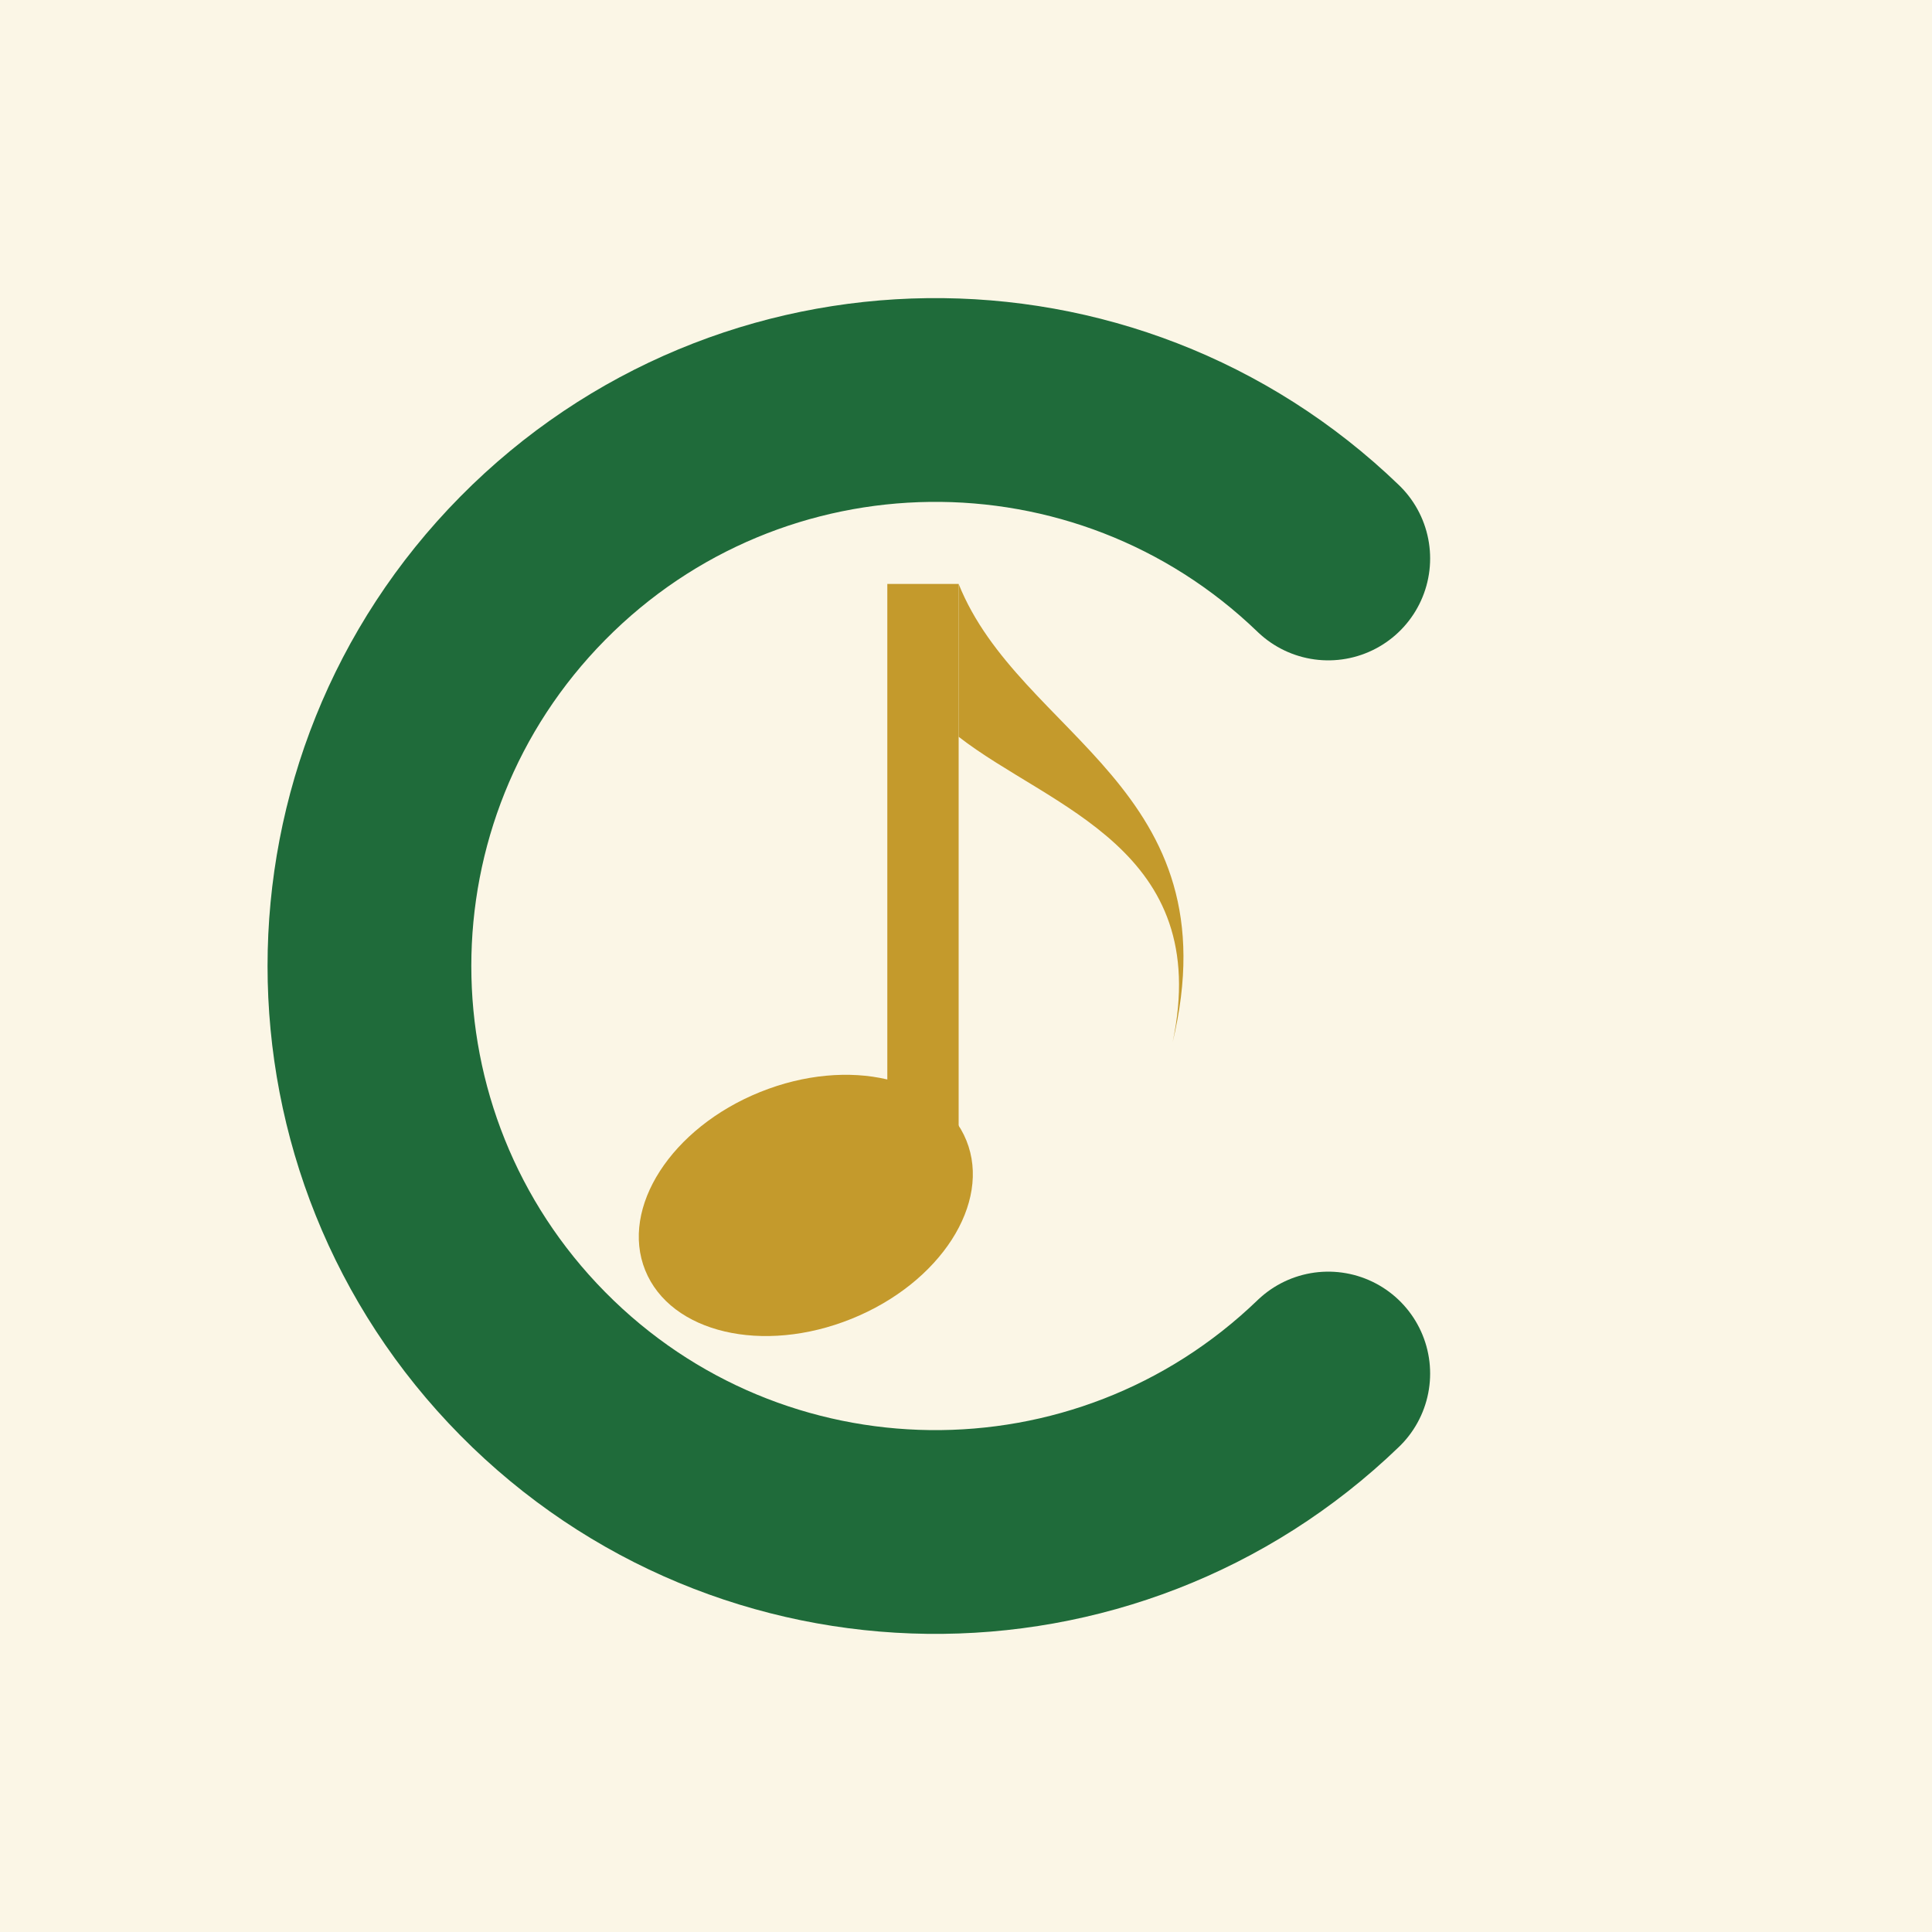
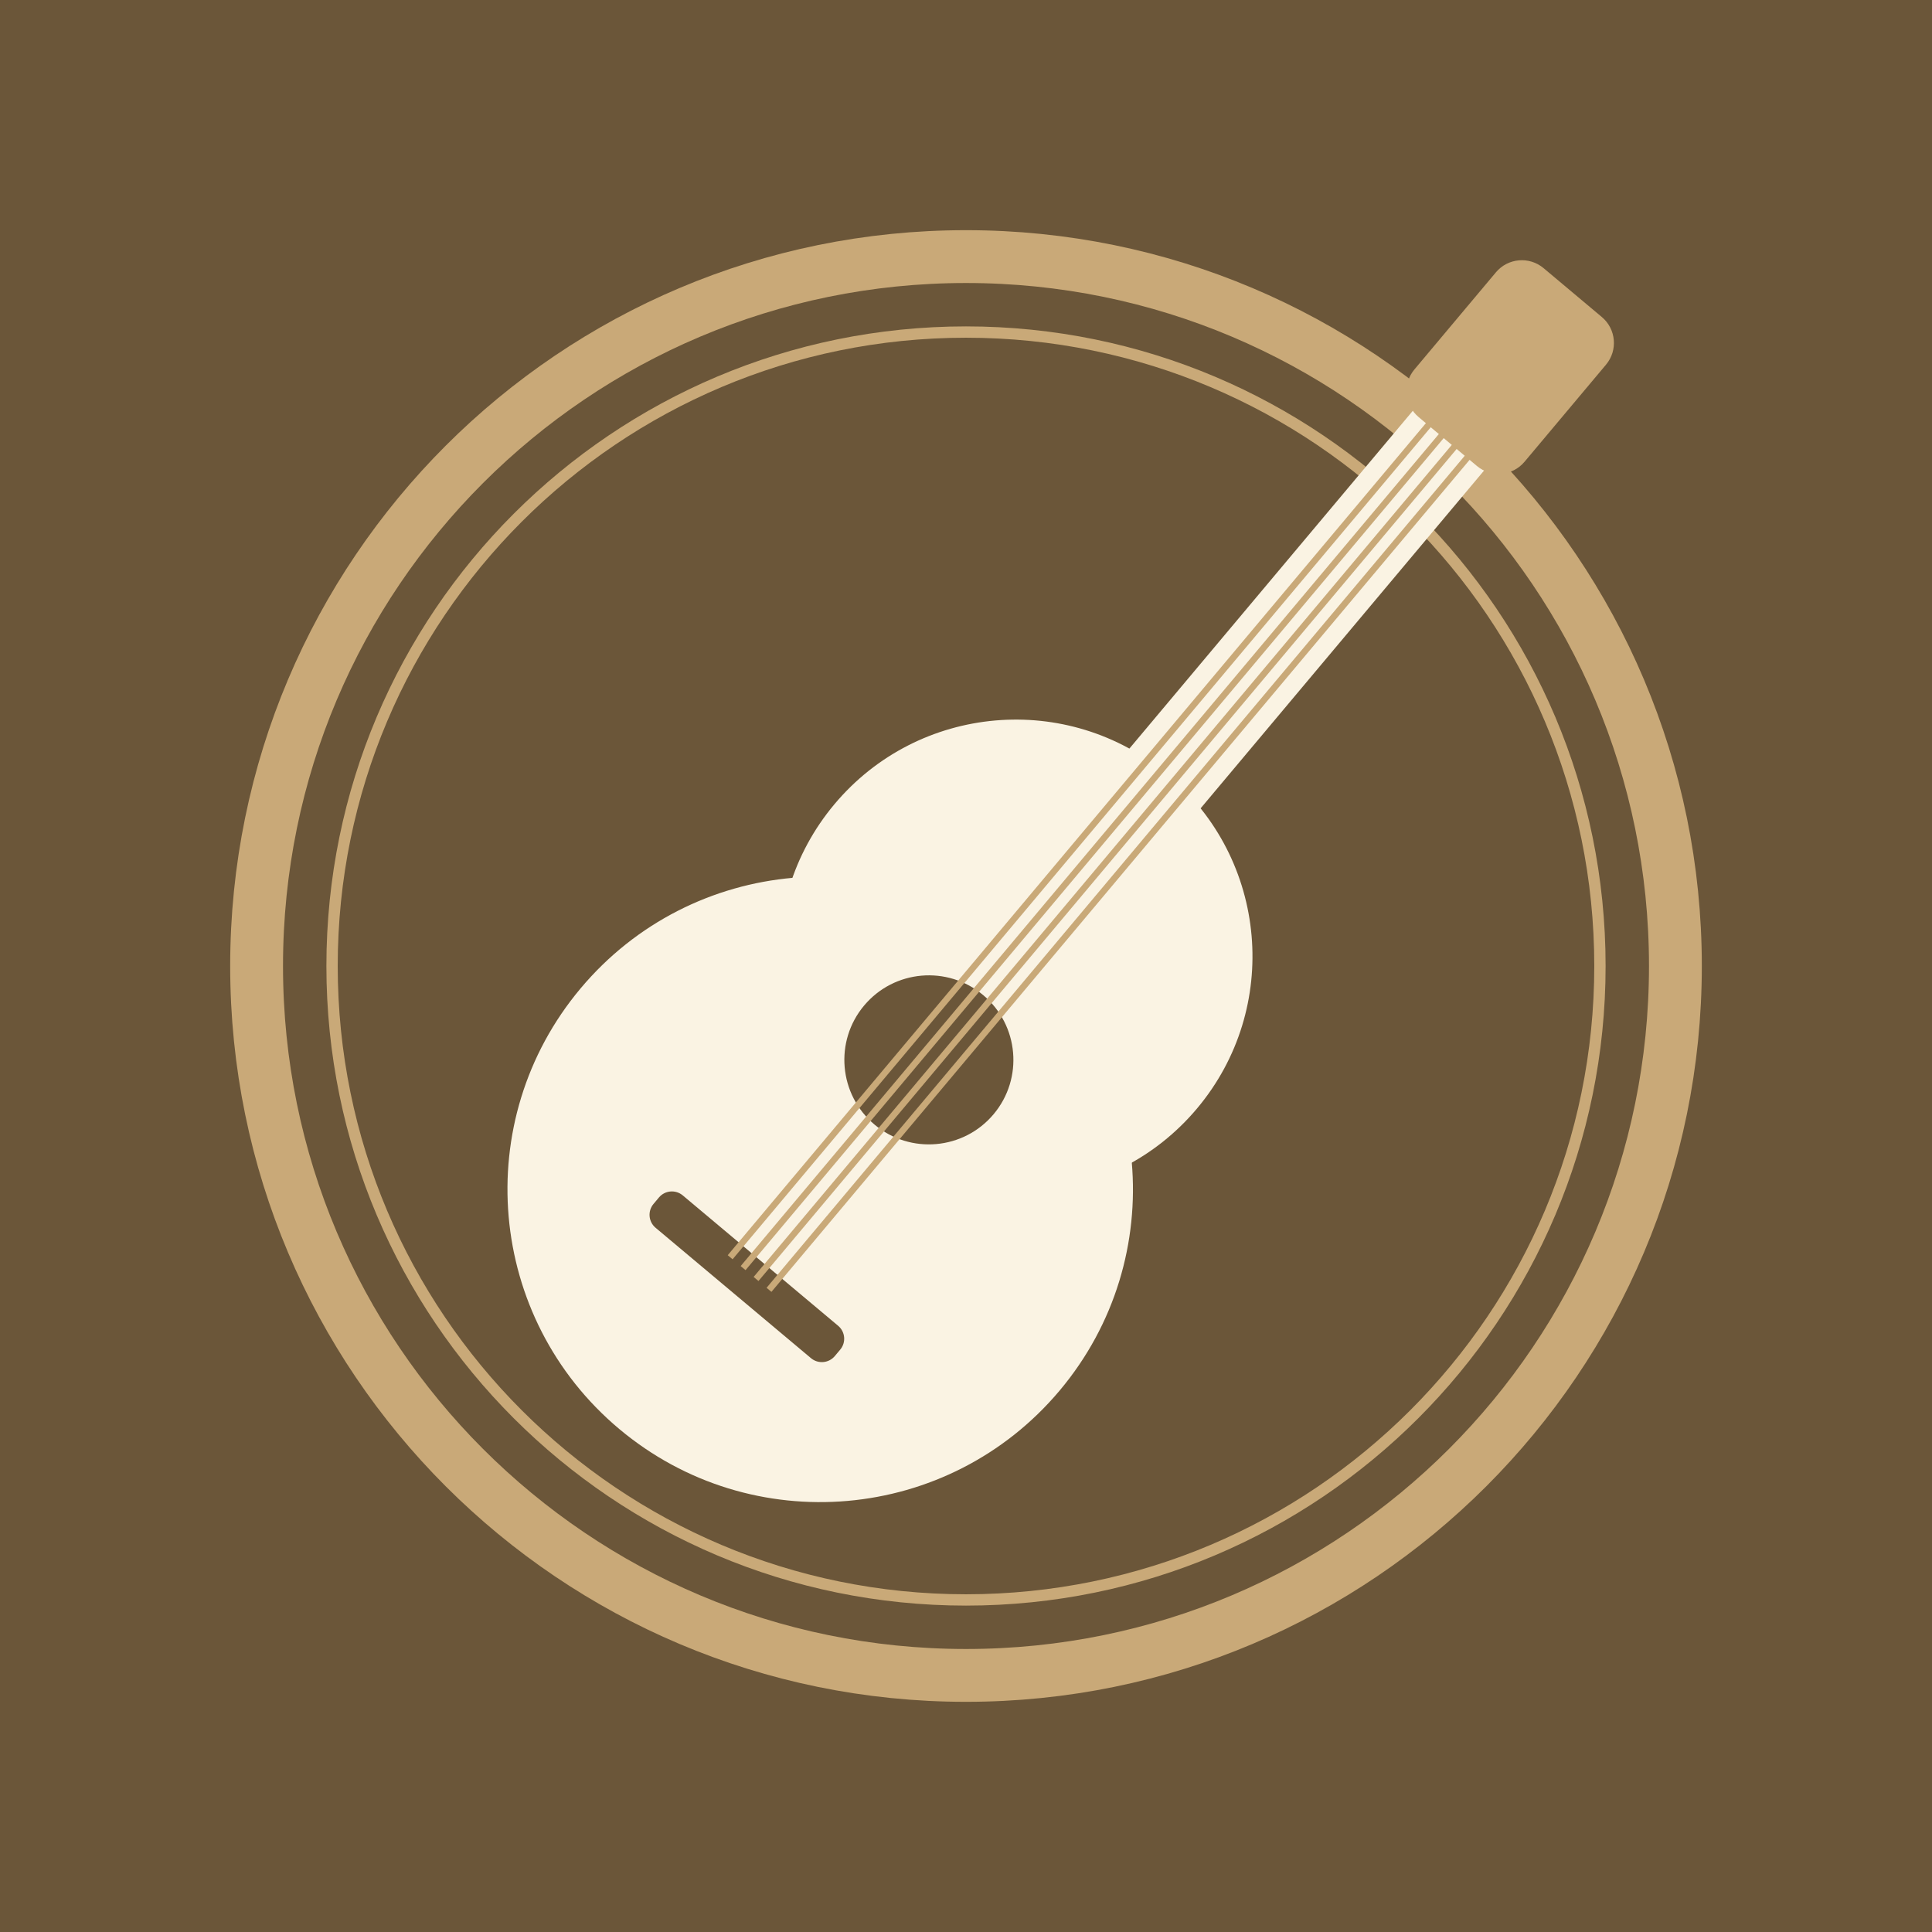
<svg xmlns="http://www.w3.org/2000/svg" viewBox="0 0 512 512">
-   <rect width="512" height="512" fill="#fbf6e6" />
-   <path d="M352,148 A150,150 0 1 0 352,364" fill="none" stroke="#1f6b3a" stroke-width="54" stroke-linecap="round" />
-   <g transform="translate(250,256) scale(1.35) translate(-55,-75)" fill="#c49a2c">
-     <rect x="44" y="0" width="14" height="118" />
-     <path d="M58,0 C70,30 112,40 100,90 C108,52 76,44 58,30Z" />
-     <ellipse cx="28" cy="122" rx="34" ry="24" transform="rotate(-22 28 122)" />
+   <rect width="512" height="512" fill="#6b5639" />
+   <circle cx="256" cy="256" r="188" fill="none" stroke="#c9a978" stroke-width="14" />
+   <circle cx="256" cy="256" r="168" fill="none" stroke="#c9a978" stroke-width="3" />
+   <g transform="translate(262,262) rotate(40) scale(1.12)">
+     <rect x="-11" y="-175" width="22" height="150" rx="4" fill="#faf3e3" />
+     <rect x="-17" y="-215" width="34" height="46" rx="8" fill="#c9a978" />
+     <circle cx="0" cy="-10" r="56" fill="#faf3e3" />
+     <circle cx="0" cy="62" r="74" fill="#faf3e3" />
+     <circle cx="0" cy="22" r="20" fill="#6b5639" />
+     <rect x="-28" y="84" width="56" height="10" rx="4" fill="#6b5639" />
+     <line x1="-6" y1="-170" x2="-6" y2="88" stroke="#c9a978" stroke-width="1.5" />
+     <line x1="-2" y1="-170" x2="-2" y2="88" stroke="#c9a978" stroke-width="1.5" />
+     <line x1="2" y1="-170" x2="2" y2="88" stroke="#c9a978" stroke-width="1.5" />
+     <line x1="6" y1="-170" x2="6" y2="88" stroke="#c9a978" stroke-width="1.5" />
  </g>
</svg>
